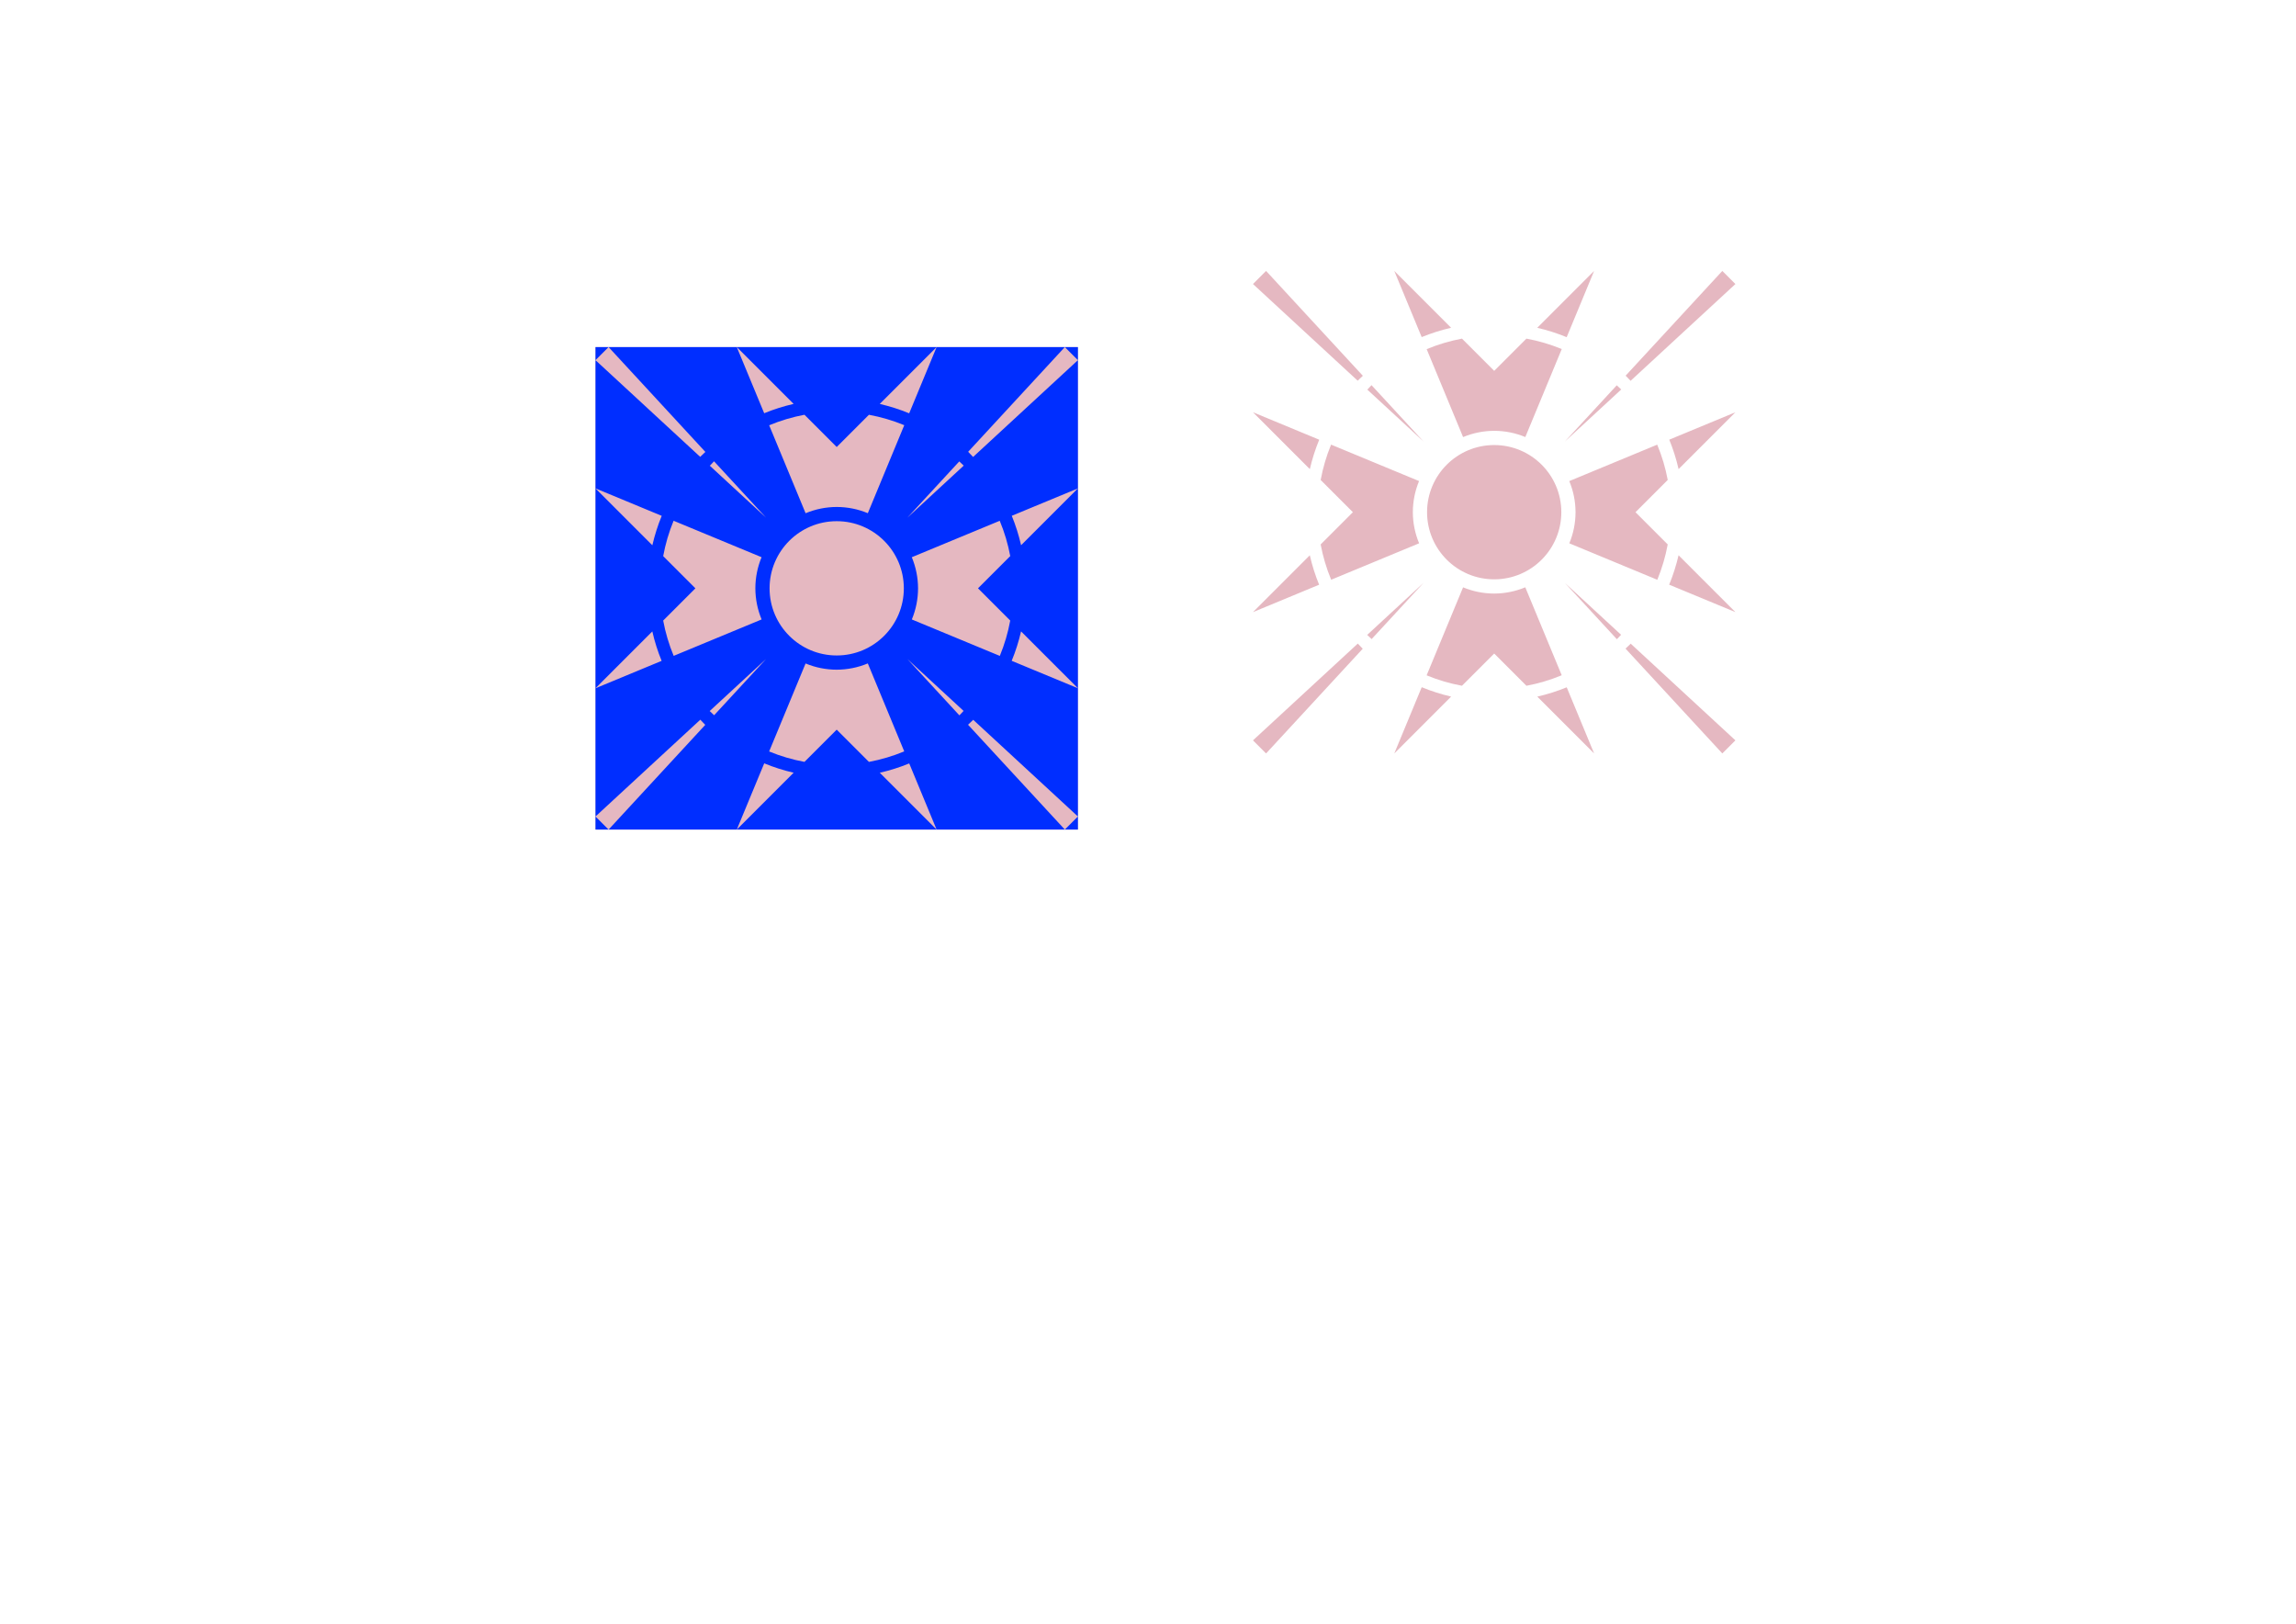
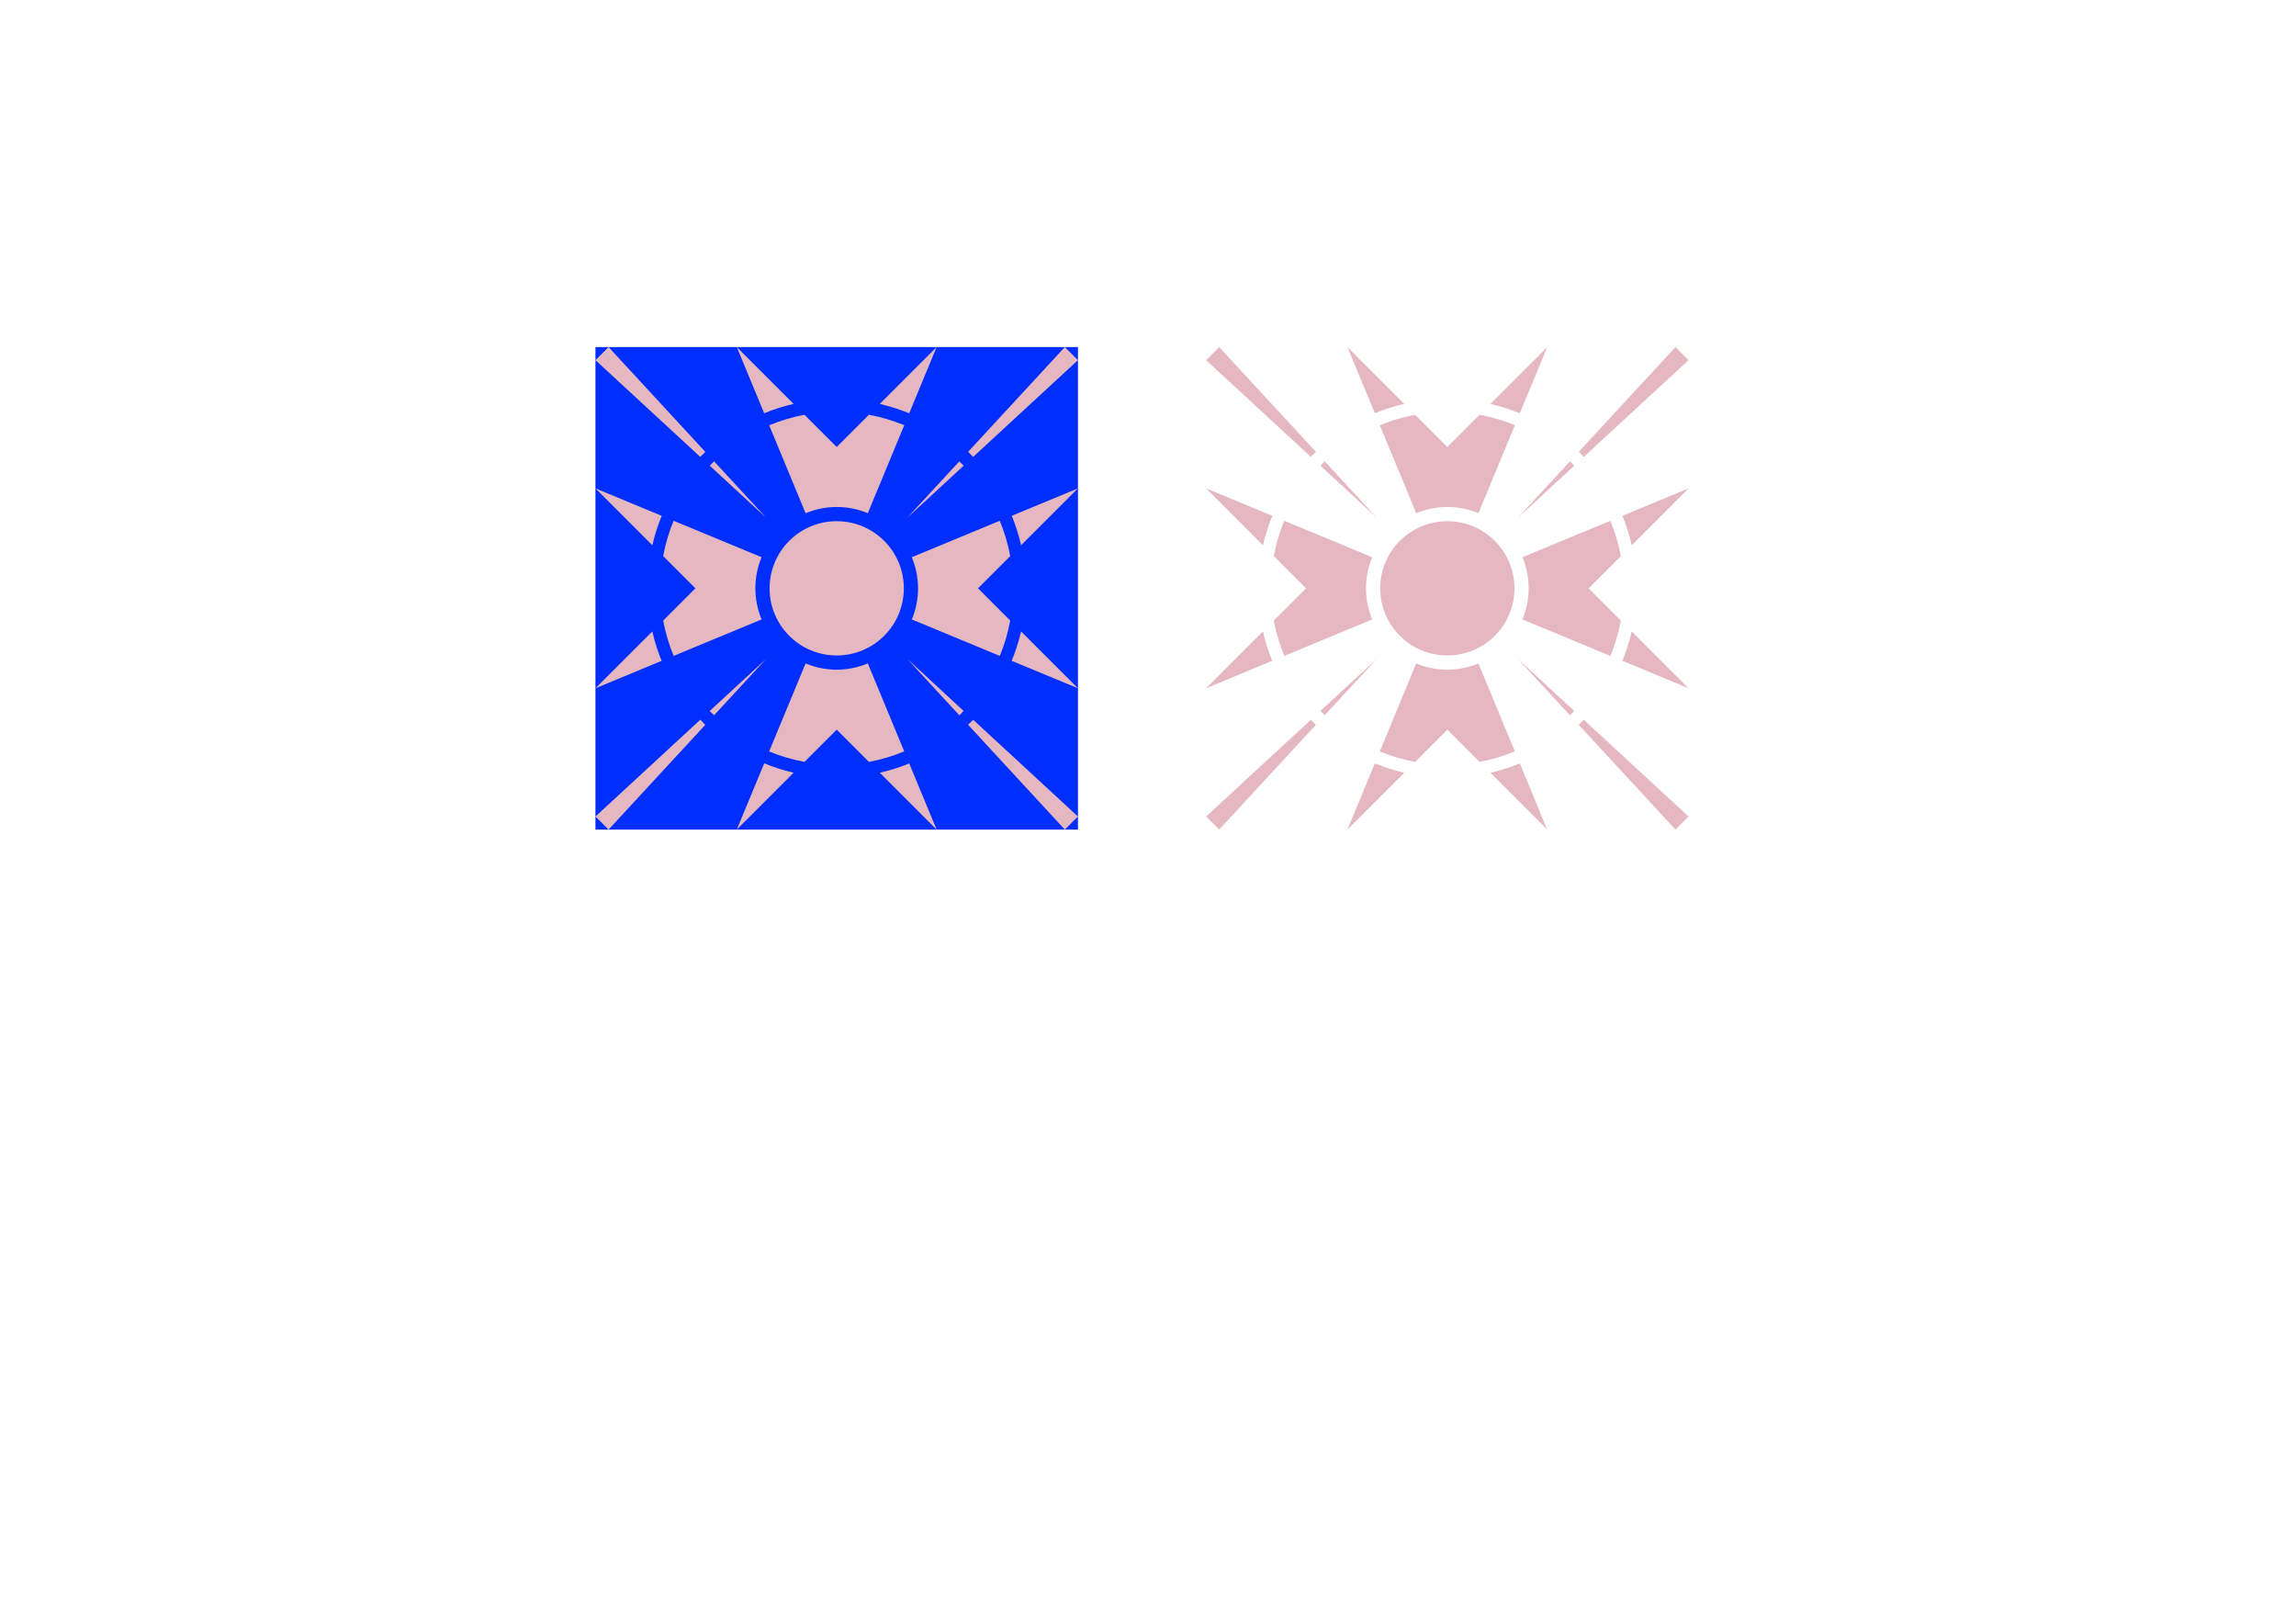
<svg xmlns="http://www.w3.org/2000/svg" width="297mm" height="210mm" viewBox="0 0 297 210" id="svg3352" version="1.1">
  <defs id="defs3354" />
  <g id="layer1" />
  <g id="layer2">
    <rect style="fill:#bf4e66;fill-opacity:0.4;stroke:none;stroke-width:0.282;stroke-opacity:1" id="rect4364" width="62.404" height="62.404" x="77.03" y="44.889" />
    <path style="fill:#002eff;fill-opacity:1;fill-rule:evenodd;stroke:none;stroke-width:0.282px;stroke-linecap:butt;stroke-linejoin:miter;stroke-opacity:1" d="M 272.941 159.055 L 272.941 165.055 L 278.941 159.055 L 272.941 159.055 z M 278.941 159.055 L 323.299 207.1 A 86.884 86.884 0 0 0 320.93 209.359 L 272.941 165.055 L 272.941 223.818 L 303.299 236.393 A 86.884 86.884 0 0 0 298.998 249.875 L 272.941 223.818 L 272.941 315.408 L 298.984 289.365 A 86.884 86.884 0 0 0 303.258 302.852 L 272.941 315.408 L 272.941 374.172 L 320.988 329.814 A 86.884 86.884 0 0 0 323.248 332.184 L 278.941 380.172 L 337.705 380.172 L 350.279 349.816 A 86.884 86.884 0 0 0 363.76 354.117 L 337.705 380.172 L 429.295 380.172 L 403.252 354.129 A 86.884 86.884 0 0 0 416.738 349.857 L 429.295 380.172 L 488.059 380.172 L 443.701 332.127 A 86.884 86.884 0 0 0 446.07 329.867 L 494.059 374.172 L 494.059 315.408 L 463.703 302.834 A 86.884 86.884 0 0 0 468.004 289.354 L 494.059 315.408 L 494.059 223.818 L 468.016 249.861 A 86.884 86.884 0 0 0 463.744 236.375 L 494.059 223.818 L 494.059 165.055 L 446.014 209.412 A 86.884 86.884 0 0 0 443.754 207.043 L 488.059 159.055 L 429.295 159.055 L 416.721 189.41 A 86.884 86.884 0 0 0 403.24 185.109 L 429.295 159.055 L 337.705 159.055 L 363.748 185.098 A 86.884 86.884 0 0 0 350.262 189.371 L 337.705 159.055 L 278.941 159.055 z M 488.059 159.055 L 494.059 165.055 L 494.059 159.055 L 488.059 159.055 z M 494.059 374.172 L 488.059 380.172 L 494.059 380.172 L 494.059 374.172 z M 278.941 380.172 L 272.941 374.172 L 272.941 380.172 L 278.941 380.172 z M 368.723 190.072 L 383.5 204.85 L 398.27 190.08 A 80.946 80.946 0 0 1 414.467 194.852 L 402.469 223.818 L 397.764 235.178 C 393.242 233.301 388.396 232.332 383.5 232.328 C 378.606 232.34 373.762 233.315 369.244 235.197 L 364.531 223.818 L 352.549 194.893 A 80.946 80.946 0 0 1 368.723 190.072 z M 327.27 211.4 L 351.119 237.23 L 325.346 213.436 A 80.946 80.946 0 0 1 327.27 211.4 z M 439.678 211.457 A 80.946 80.946 0 0 1 441.713 213.383 L 415.883 237.23 L 439.678 211.457 z M 308.74 238.646 L 337.705 250.645 L 349.064 255.35 C 347.187 259.871 346.219 264.718 346.215 269.613 C 346.226 274.507 347.201 279.352 349.084 283.869 L 337.705 288.582 L 308.779 300.564 A 80.946 80.946 0 0 1 303.961 284.389 L 318.736 269.613 L 303.969 254.846 A 80.946 80.946 0 0 1 308.74 238.646 z M 458.223 238.662 A 80.946 80.946 0 0 1 463.041 254.836 L 448.264 269.613 L 463.033 284.383 A 80.946 80.946 0 0 1 458.262 300.58 L 429.295 288.582 L 417.936 283.877 C 419.813 279.356 420.781 274.509 420.785 269.613 C 420.774 264.719 419.8 259.875 417.918 255.357 L 429.295 250.645 L 458.223 238.662 z M 383.5 238.846 C 400.493 238.845 414.268 252.621 414.268 269.613 C 414.268 286.606 400.493 300.381 383.5 300.381 C 366.508 300.38 352.734 286.605 352.734 269.613 C 352.734 252.621 366.508 238.846 383.5 238.846 z M 351.119 301.996 L 327.322 327.77 A 80.946 80.946 0 0 1 325.287 325.844 L 351.119 301.996 z M 415.883 301.996 L 441.656 325.791 A 80.946 80.946 0 0 1 439.73 327.826 L 415.883 301.996 z M 397.756 304.029 L 402.469 315.408 L 414.451 344.336 A 80.946 80.946 0 0 1 398.277 349.154 L 383.5 334.377 L 368.73 349.146 A 80.946 80.946 0 0 1 352.533 344.373 L 364.531 315.408 L 369.236 304.049 C 373.758 305.926 378.604 306.894 383.5 306.898 C 388.394 306.887 393.238 305.912 397.756 304.029 z " transform="scale(0.2822222,0.2822222)" id="path4370" />
-     <path style="fill:#bf4e66;fill-opacity:0.4;stroke:none;stroke-width:0.282;stroke-opacity:1" d="m 163.774,35.042 -1.693,1.693 13.543,12.504 a 24.521,24.521 0 0 1 0.669,-0.638 L 163.774,35.042 Z m 16.584,0 3.544,8.556 a 24.521,24.521 0 0 1 3.806,-1.206 l -7.35,-7.35 z m 25.849,0 -7.353,7.353 a 24.521,24.521 0 0 1 3.804,1.214 l 3.549,-8.567 z m 16.584,0 -12.504,13.543 a 24.521,24.521 0 0 1 0.638,0.669 l 13.559,-12.519 -1.693,-1.693 z m -33.679,8.754 a 22.845,22.845 0 0 0 -4.565,1.36 l 3.382,8.163 1.33,3.211 c 1.275,-0.531 2.642,-0.806 4.023,-0.81 1.382,0.001 2.749,0.274 4.026,0.804 l 1.328,-3.206 3.386,-8.175 a 22.845,22.845 0 0 0 -4.571,-1.347 l -4.168,4.168 -4.17,-4.17 z m -11.699,6.019 a 22.845,22.845 0 0 0 -0.543,0.574 l 7.274,6.715 -6.731,-7.29 z m 31.724,0.016 -6.715,7.274 7.29,-6.73 a 22.845,22.845 0 0 0 -0.574,-0.543 z m -47.057,3.489 7.354,7.354 a 24.521,24.521 0 0 1 1.214,-3.805 l -8.568,-3.549 z m 62.404,0 -8.555,3.544 a 24.521,24.521 0 0 1 1.206,3.806 l 7.35,-7.35 z m -52.301,4.185 a 22.845,22.845 0 0 0 -1.347,4.572 l 4.168,4.168 -4.17,4.17 a 22.845,22.845 0 0 0 1.36,4.565 l 8.164,-3.382 3.211,-1.33 c -0.531,-1.275 -0.806,-2.642 -0.81,-4.023 0.001,-1.382 0.274,-2.749 0.804,-4.026 l -3.206,-1.328 -8.175,-3.386 z m 42.187,0.004 -8.164,3.382 -3.211,1.33 c 0.531,1.275 0.806,2.642 0.809,4.023 -0.001,1.382 -0.274,2.749 -0.804,4.026 l 3.206,1.328 8.175,3.386 a 22.845,22.845 0 0 0 1.347,-4.571 l -4.168,-4.168 4.17,-4.17 a 22.845,22.845 0 0 0 -1.36,-4.565 z m -21.088,0.052 c -4.795,1.61e-4 -8.683,3.888 -8.683,8.683 -1.4e-4,4.795 3.887,8.683 8.683,8.683 4.796,1.44e-4 8.683,-3.888 8.683,-8.683 1.4e-4,-4.796 -3.888,-8.683 -8.683,-8.683 z m 23.849,14.254 a 24.521,24.521 0 0 1 -1.214,3.804 l 8.567,3.549 -7.353,-7.353 z m -47.701,0.003 -7.35,7.35 8.556,-3.544 a 24.521,24.521 0 0 1 -1.206,-3.806 z m 14.714,3.565 -7.29,6.73 a 22.845,22.845 0 0 0 0.574,0.543 l 6.716,-7.274 z m 18.278,0 6.73,7.29 a 22.845,22.845 0 0 0 0.543,-0.574 l -7.274,-6.715 z m -5.116,0.574 c -1.275,0.531 -2.642,0.806 -4.023,0.81 -1.382,-0.001 -2.749,-0.274 -4.026,-0.804 l -1.328,3.206 -3.386,8.175 a 22.845,22.845 0 0 0 4.571,1.347 l 4.168,-4.168 4.17,4.17 a 22.845,22.845 0 0 0 4.565,-1.36 l -3.382,-8.164 -1.33,-3.211 z m -21.666,7.277 -13.56,12.519 1.693,1.693 12.504,-13.543 a 24.521,24.521 0 0 1 -0.638,-0.669 z m 35.301,0.015 a 24.521,24.521 0 0 1 -0.669,0.638 l 12.519,13.559 1.693,-1.693 -13.543,-12.504 z m -27.034,5.63 -3.549,8.567 7.353,-7.353 a 24.521,24.521 0 0 1 -3.804,-1.214 z m 18.756,0.012 a 24.521,24.521 0 0 1 -3.806,1.206 l 7.35,7.35 -3.544,-8.555 z" id="rect4364-4" />
+     <path style="fill:#bf4e66;fill-opacity:0.4;stroke:none;stroke-width:0.282;stroke-opacity:1" d="m 157.712,44.889 -1.693,1.693 13.543,12.504 a 24.521,24.521 0 0 1 0.669,-0.638 L 157.712,44.889 Z m 16.584,0 3.544,8.556 a 24.521,24.521 0 0 1 3.806,-1.206 l -7.35,-7.35 z m 25.849,0 -7.353,7.353 a 24.521,24.521 0 0 1 3.804,1.214 l 3.549,-8.567 z m 16.584,0 -12.504,13.543 a 24.521,24.521 0 0 1 0.638,0.669 l 13.559,-12.519 -1.693,-1.693 z m -33.679,8.754 a 22.845,22.845 0 0 0 -4.565,1.36 l 3.382,8.163 1.33,3.211 c 1.275,-0.531 2.642,-0.806 4.023,-0.81 1.382,0.001 2.749,0.274 4.026,0.804 l 1.328,-3.206 3.386,-8.175 a 22.845,22.845 0 0 0 -4.571,-1.347 l -4.168,4.168 -4.17,-4.17 z m -11.699,6.019 a 22.845,22.845 0 0 0 -0.543,0.574 l 7.274,6.715 -6.731,-7.29 z m 31.724,0.016 -6.715,7.274 7.29,-6.73 a 22.845,22.845 0 0 0 -0.574,-0.543 z m -47.057,3.489 7.354,7.354 a 24.521,24.521 0 0 1 1.214,-3.805 l -8.568,-3.549 z m 62.404,0 -8.555,3.544 a 24.521,24.521 0 0 1 1.206,3.806 l 7.35,-7.35 z m -52.301,4.185 a 22.845,22.845 0 0 0 -1.347,4.572 l 4.168,4.168 -4.17,4.17 a 22.845,22.845 0 0 0 1.36,4.565 l 8.164,-3.382 3.211,-1.33 c -0.531,-1.275 -0.806,-2.642 -0.81,-4.023 0.001,-1.382 0.274,-2.749 0.804,-4.026 l -3.206,-1.328 -8.175,-3.386 z m 42.187,0.004 -8.164,3.382 -3.211,1.33 c 0.531,1.275 0.806,2.642 0.809,4.023 -0.001,1.382 -0.274,2.749 -0.804,4.026 l 3.206,1.328 8.175,3.386 a 22.845,22.845 0 0 0 1.347,-4.571 l -4.168,-4.168 4.17,-4.17 a 22.845,22.845 0 0 0 -1.36,-4.565 z m -21.088,0.052 c -4.795,1.61e-4 -8.683,3.888 -8.683,8.683 -1.4e-4,4.795 3.887,8.683 8.683,8.683 4.796,1.44e-4 8.683,-3.888 8.683,-8.683 1.4e-4,-4.796 -3.888,-8.683 -8.683,-8.683 z m 23.849,14.254 a 24.521,24.521 0 0 1 -1.214,3.804 l 8.567,3.549 -7.353,-7.353 z m -47.701,0.003 -7.35,7.35 8.556,-3.544 a 24.521,24.521 0 0 1 -1.206,-3.806 z m 14.714,3.565 -7.29,6.73 a 22.845,22.845 0 0 0 0.574,0.543 l 6.716,-7.274 z m 18.278,0 6.73,7.29 a 22.845,22.845 0 0 0 0.543,-0.574 l -7.274,-6.715 z m -5.116,0.574 c -1.275,0.531 -2.642,0.806 -4.023,0.81 -1.382,-0.001 -2.749,-0.274 -4.026,-0.804 l -1.328,3.206 -3.386,8.175 a 22.845,22.845 0 0 0 4.571,1.347 l 4.168,-4.168 4.17,4.17 a 22.845,22.845 0 0 0 4.565,-1.36 l -3.382,-8.164 -1.33,-3.211 z m -21.666,7.277 -13.56,12.519 1.693,1.693 12.504,-13.543 a 24.521,24.521 0 0 1 -0.638,-0.669 z m 35.301,0.015 a 24.521,24.521 0 0 1 -0.669,0.638 l 12.519,13.559 1.693,-1.693 -13.543,-12.504 z m -27.034,5.63 -3.549,8.567 7.353,-7.353 a 24.521,24.521 0 0 1 -3.804,-1.214 z m 18.756,0.012 a 24.521,24.521 0 0 1 -3.806,1.206 l 7.35,7.35 -3.544,-8.555 z" id="rect4364-4" />
  </g>
</svg>
